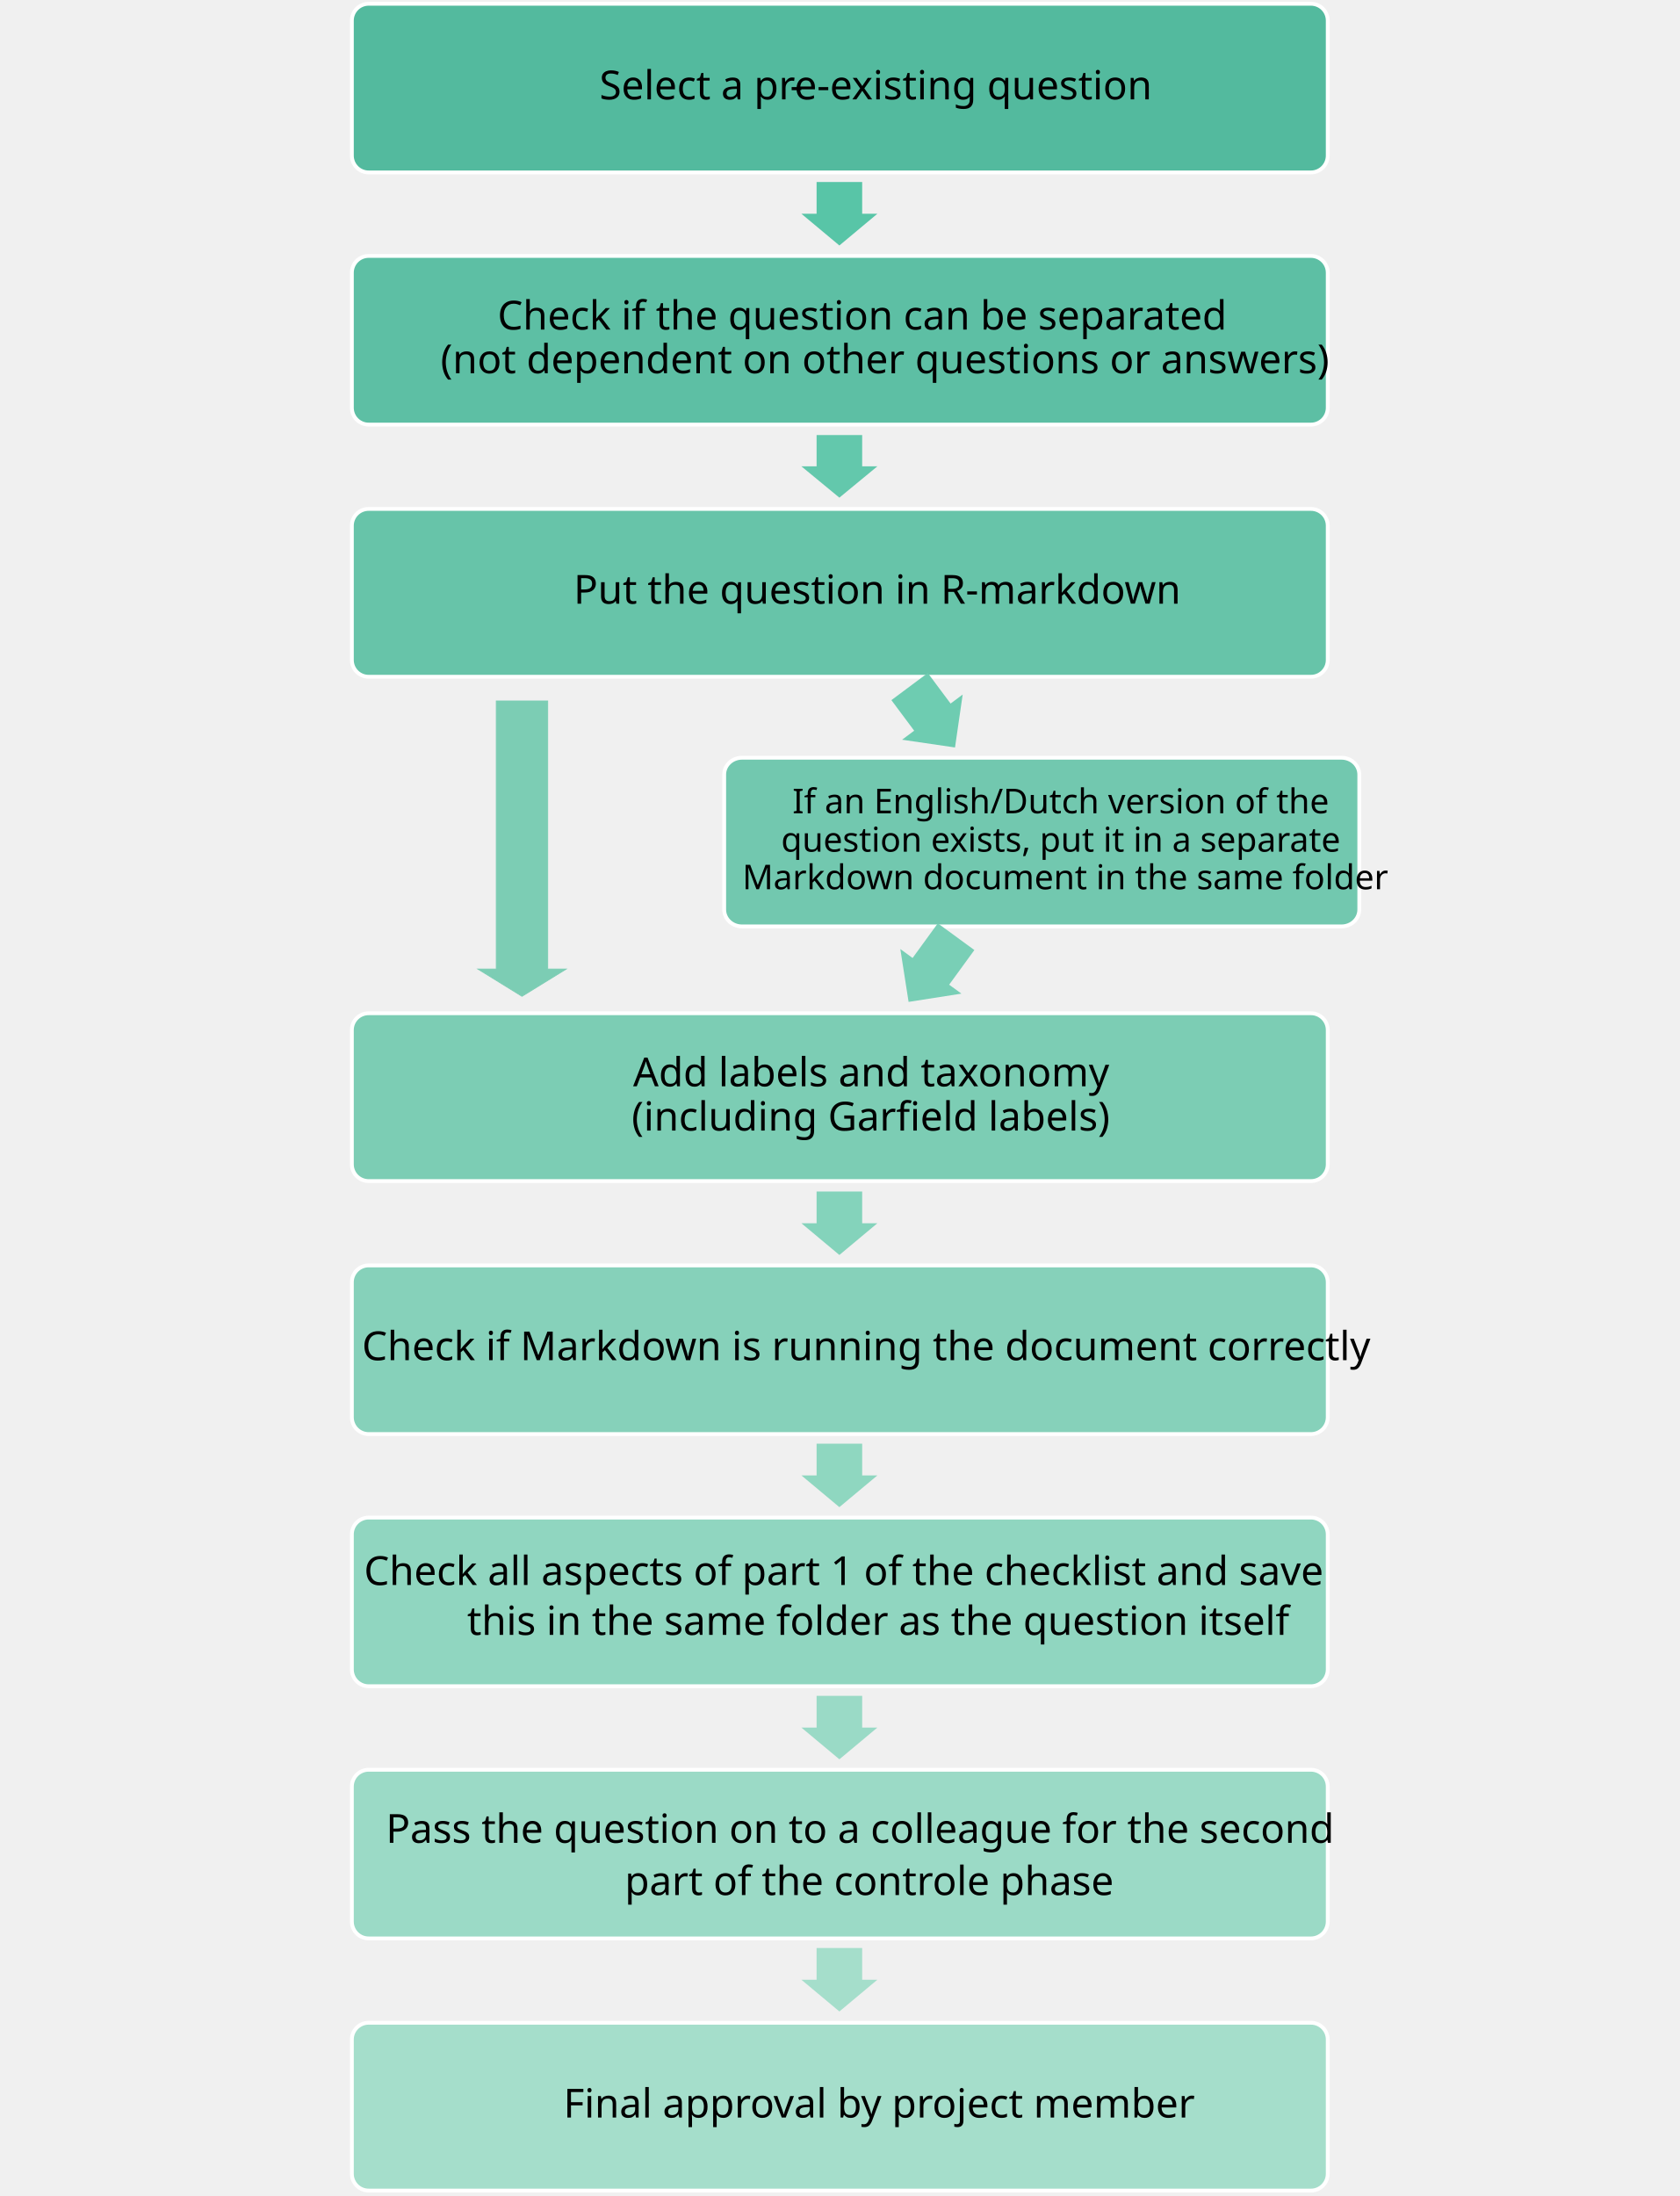
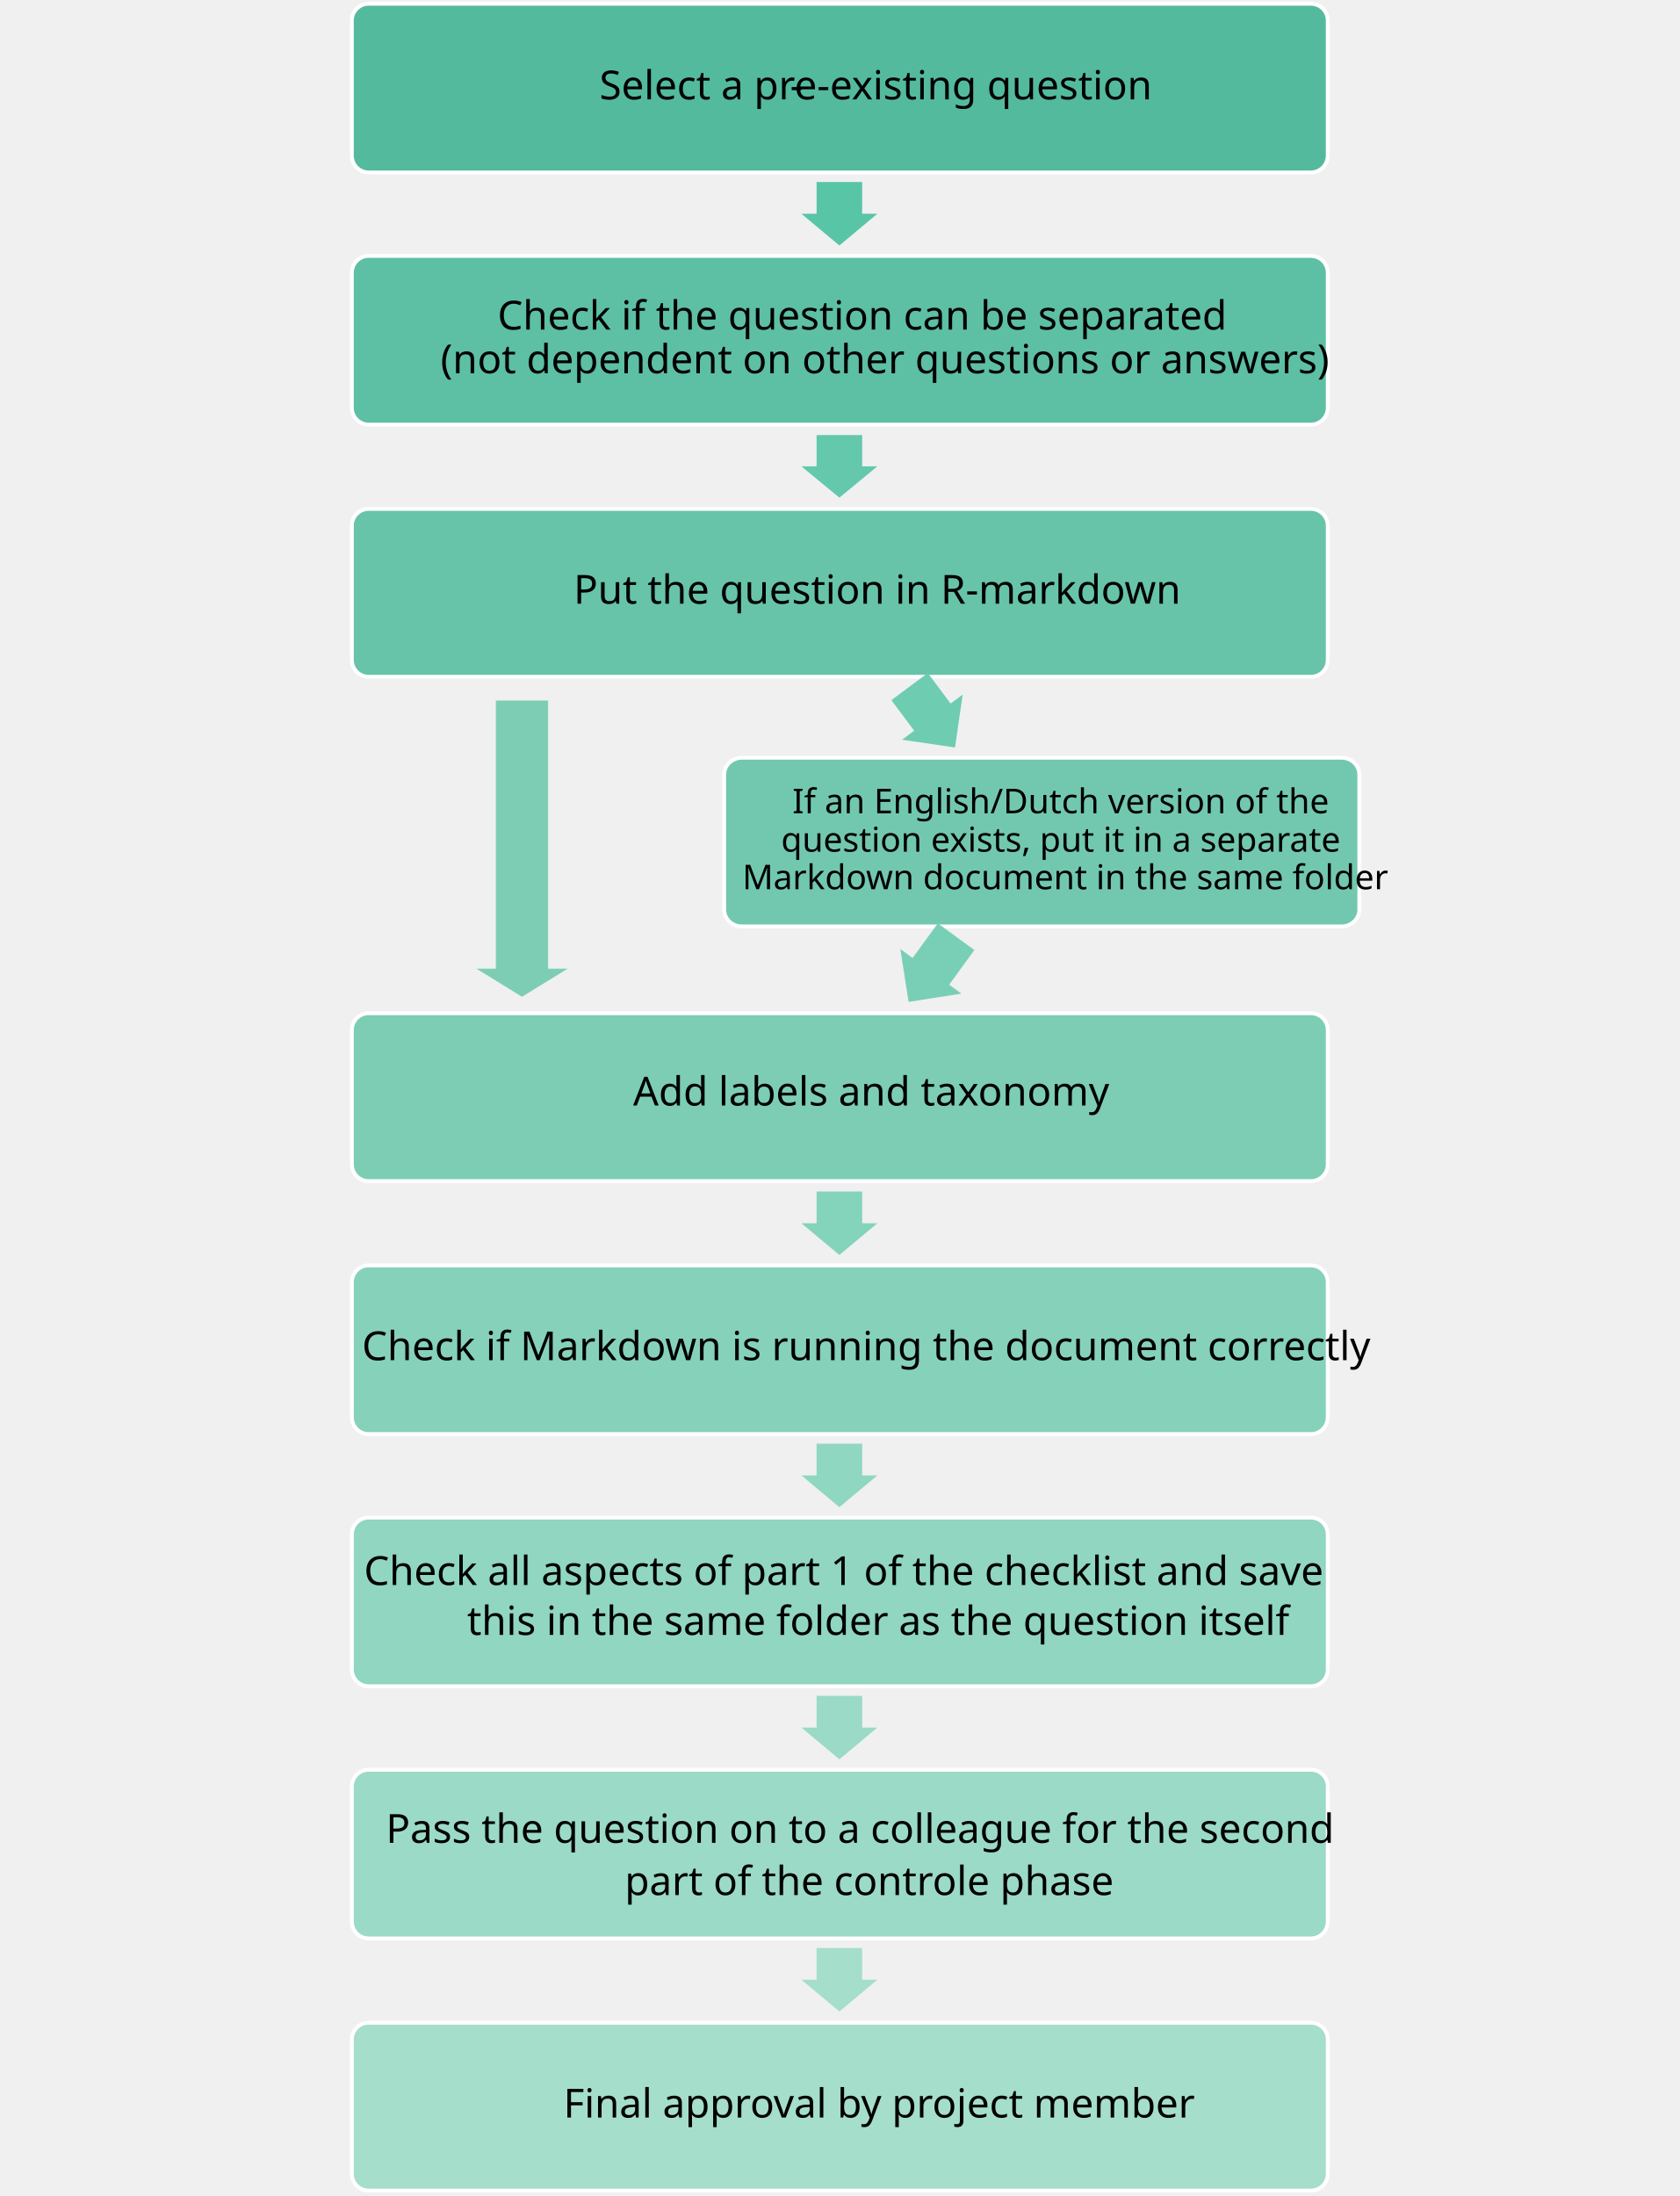
<svg xmlns="http://www.w3.org/2000/svg" version="1.1" id="Layer_1" x="0px" y="0px" viewBox="0 0 2012 2630" style="enable-background:new 0 0 2012 2630;" xml:space="preserve">
  <style type="text/css">
	.st0{fill-rule:evenodd;clip-rule:evenodd;fill:#53BA9E;stroke:#FFFFFF;stroke-width:4.583;stroke-miterlimit:8;}
	.st1{font-family:'ArialMT';}
	.st2{font-size:48px;}
	.st3{fill-rule:evenodd;clip-rule:evenodd;fill:#58C5A7;}
	.st4{fill-rule:evenodd;clip-rule:evenodd;fill:#5DBFA4;stroke:#FFFFFF;stroke-width:4.583;stroke-miterlimit:8;}
	.st5{font-family:'Arial-ItalicMT';}
	.st6{fill-rule:evenodd;clip-rule:evenodd;fill:#63C8AC;}
	.st7{fill-rule:evenodd;clip-rule:evenodd;fill:#67C4A9;stroke:#FFFFFF;stroke-width:4.583;stroke-miterlimit:8;}
	.st8{fill-rule:evenodd;clip-rule:evenodd;fill:#6ECCB1;}
	.st9{fill-rule:evenodd;clip-rule:evenodd;fill:#72C8AF;stroke:#FFFFFF;stroke-width:4.583;stroke-miterlimit:8;}
	.st10{font-size:41px;}
	.st11{fill-rule:evenodd;clip-rule:evenodd;fill:#79CFB6;}
	.st12{fill-rule:evenodd;clip-rule:evenodd;fill:#7CCDB4;stroke:#FFFFFF;stroke-width:4.583;stroke-miterlimit:8;}
	.st13{fill-rule:evenodd;clip-rule:evenodd;fill:#84D3BB;}
	.st14{fill-rule:evenodd;clip-rule:evenodd;fill:#86D1BA;stroke:#FFFFFF;stroke-width:4.583;stroke-miterlimit:8;}
	.st15{fill-rule:evenodd;clip-rule:evenodd;fill:#8FD7C0;}
	.st16{fill-rule:evenodd;clip-rule:evenodd;fill:#90D6C0;stroke:#FFFFFF;stroke-width:4.583;stroke-miterlimit:8;}
	.st17{fill-rule:evenodd;clip-rule:evenodd;fill:#9ADAC6;}
	.st18{fill-rule:evenodd;clip-rule:evenodd;fill:#9BDAC6;stroke:#FFFFFF;stroke-width:4.583;stroke-miterlimit:8;}
	.st19{fill-rule:evenodd;clip-rule:evenodd;fill:#A5DECB;}
	.st20{fill-rule:evenodd;clip-rule:evenodd;fill:#A5DECB;stroke:#FFFFFF;stroke-width:4.583;stroke-miterlimit:8;}
	.st21{fill-rule:evenodd;clip-rule:evenodd;fill:#7CCDB4;}
	.st22{fill:none;stroke:#7CCDB4;stroke-miterlimit:8;}
</style>
  <g transform="matrix(1 0 0 1 0 4)">
    <g>
      <path class="st0" d="M421.5,20.7c0-11.2,9-20.2,20.2-20.2h1128.6c11.2,0,20.2,9,20.2,20.2v161.6c0,11.2-9,20.2-20.2,20.2    l-1128.6,0c-11.2,0-20.2-9-20.2-20.2V20.7z" />
      <text transform="matrix(1 0 0 1 718.059 114.9999)" class="st1 st2">Select a pre-existing question</text>
      <text transform="matrix(1 0 0 1 946.401 114.9999)" class="st1 st2">-</text>
      <path class="st3" d="M1032.8,214v38h18.2l-45.5,38L960,252h18.2v-38H1032.8z" />
      <path class="st4" d="M421.5,322.7c0-11.2,9-20.2,20.2-20.2h1128.6c11.2,0,20.2,9,20.2,20.2v161.6c0,11.2-9,20.2-20.2,20.2    l-1128.6,0c-11.2,0-20.2-9-20.2-20.2V322.7z" />
      <text transform="matrix(1 0 0 1 595.9974 390.6867)" class="st1 st2">Check if the question can be separated </text>
      <text transform="matrix(1 0 0 1 527.7794 442.9997)" class="st5 st2">(not dependent on other questions or answers)</text>
      <path class="st6" d="M1032.8,517v37.5h18.2l-45.5,37.5L960,554.5h18.2V517H1032.8z" />
      <path class="st7" d="M421.5,625.6c0-11.1,9-20.1,20.1-20.1h1128.8c11.1,0,20.1,9,20.1,20.1v160.8c0,11.1-9,20.1-20.1,20.1H441.6    c-11.1,0-20.1-9-20.1-20.1V625.6z" />
      <text transform="matrix(1 0 0 1 687.167 719)" class="st1 st2">Put the question in R-markdown</text>
      <path class="st8" d="M1111.4,802l27.3,36.6l14.5-10.8l-9.2,63.4l-63.4-9.3l14.5-10.8l-27.3-36.6L1111.4,802z" />
      <path class="st9" d="M867.5,923.7c0-11.2,9.5-20.2,21.3-20.2H1607c11.8,0,21.3,9,21.3,20.2v161.6c0,11.2-9.5,20.2-21.3,20.2H888.8    c-11.8,0-21.3-9-21.3-20.2V923.7z" />
      <text transform="matrix(1 0 0 1 949.208 970)" class="st1 st10">If an English/Dutch version of the </text>
      <text transform="matrix(1 0 0 1 935.687 1016)" class="st1 st10">question exists, put it in a separate </text>
      <text transform="matrix(1 0 0 1 889.212 1061)" class="st1 st10">Markdown document in the same folder</text>
      <path class="st11" d="M1167.2,1133.8l-30.2,41.5l14.7,10.7l-63.3,9.9l-9.9-63.3l14.7,10.7l30.2-41.5L1167.2,1133.8z" />
      <path class="st12" d="M421.5,1229.6c0-11.1,9-20.1,20.1-20.1h1128.8c11.1,0,20.1,9,20.1,20.1v160.8c0,11.1-9,20.1-20.1,20.1H441.6    c-11.1,0-20.1-9-20.1-20.1V1229.6z" />
-       <text transform="matrix(1 0 0 1 758.392 1297)" class="st1 st2">Add labels and taxonomy</text>
-       <text transform="matrix(1 0 0 1 756.674 1350)" class="st1 st2">(including Garfield labels)</text>
+       <text transform="matrix(1 0 0 1 758.392 1320)" class="st1 st2">Add labels and taxonomy</text>
      <path class="st13" d="M1032.8,1423v38h18.2l-45.5,38l-45.5-38h18.2v-38H1032.8z" />
      <path class="st14" d="M421.5,1531.7c0-11.2,9-20.2,20.2-20.2h1128.6c11.2,0,20.2,9,20.2,20.2v161.6c0,11.2-9,20.2-20.2,20.2H441.7    c-11.2,0-20.2-9-20.2-20.2V1531.7z" />
      <text transform="matrix(1 0 0 1 433.6133 1625)" class="st1 st2">Check if Markdown is running the document correctly</text>
      <path class="st15" d="M1032.8,1725v38h18.2l-45.5,38l-45.5-38h18.2v-38H1032.8z" />
      <path class="st16" d="M421.5,1833.7c0-11.2,9-20.2,20.2-20.2h1128.6c11.2,0,20.2,9,20.2,20.2v161.6c0,11.2-9,20.2-20.2,20.2H441.7    c-11.2,0-20.2-9-20.2-20.2V1833.7z" />
      <text transform="matrix(1 0 0 1 436.0126 1894.248)" class="st1 st2">Check all aspects of part 1 of the checklist and save </text>
      <text transform="matrix(1 0 0 1 559.5579 1954)" class="st1 st2">this in the same folder as the question itself</text>
      <path class="st17" d="M1032.8,2027v38h18.2l-45.5,38l-45.5-38h18.2v-38H1032.8z" />
      <path class="st18" d="M421.5,2135.7c0-11.2,9-20.2,20.2-20.2h1128.6c11.2,0,20.2,9,20.2,20.2v161.6c0,11.2-9,20.2-20.2,20.2H441.7    c-11.2,0-20.2-9-20.2-20.2V2135.7z" />
      <text transform="matrix(1 0 0 1 462.3177 2203)" class="st1 st2">Pass the question on to a colleague for the second</text>
      <text transform="matrix(1 0 0 1 748.3932 2265.552)" class="st1 st2">part of the controle phase</text>
      <path class="st19" d="M1032.8,2329v38h18.2l-45.5,38l-45.5-38h18.2v-38H1032.8z" />
      <path class="st20" d="M421.5,2438.6c0-11.1,9-20.1,20.1-20.1h1128.8c11.1,0,20.1,9,20.1,20.1v160.8c0,11.1-9,20.1-20.1,20.1H441.6    c-11.1,0-20.1-9-20.1-20.1V2438.6z" />
      <text transform="matrix(1 0 0 1 675.01 2532)" class="st1 st2">Final approval by project member</text>
    </g>
  </g>
  <polygon class="st21" points="572.5,1160.6 594.5,1160.6 594.5,839.5 656.1,839.5 656.1,1160.6 678.2,1160.6 625.3,1193.2 " />
  <polygon class="st22" points="572.5,1160.6 594.5,1160.6 594.5,839.5 656.1,839.5 656.1,1160.6 678.2,1160.6 625.3,1193.2 " />
</svg>
